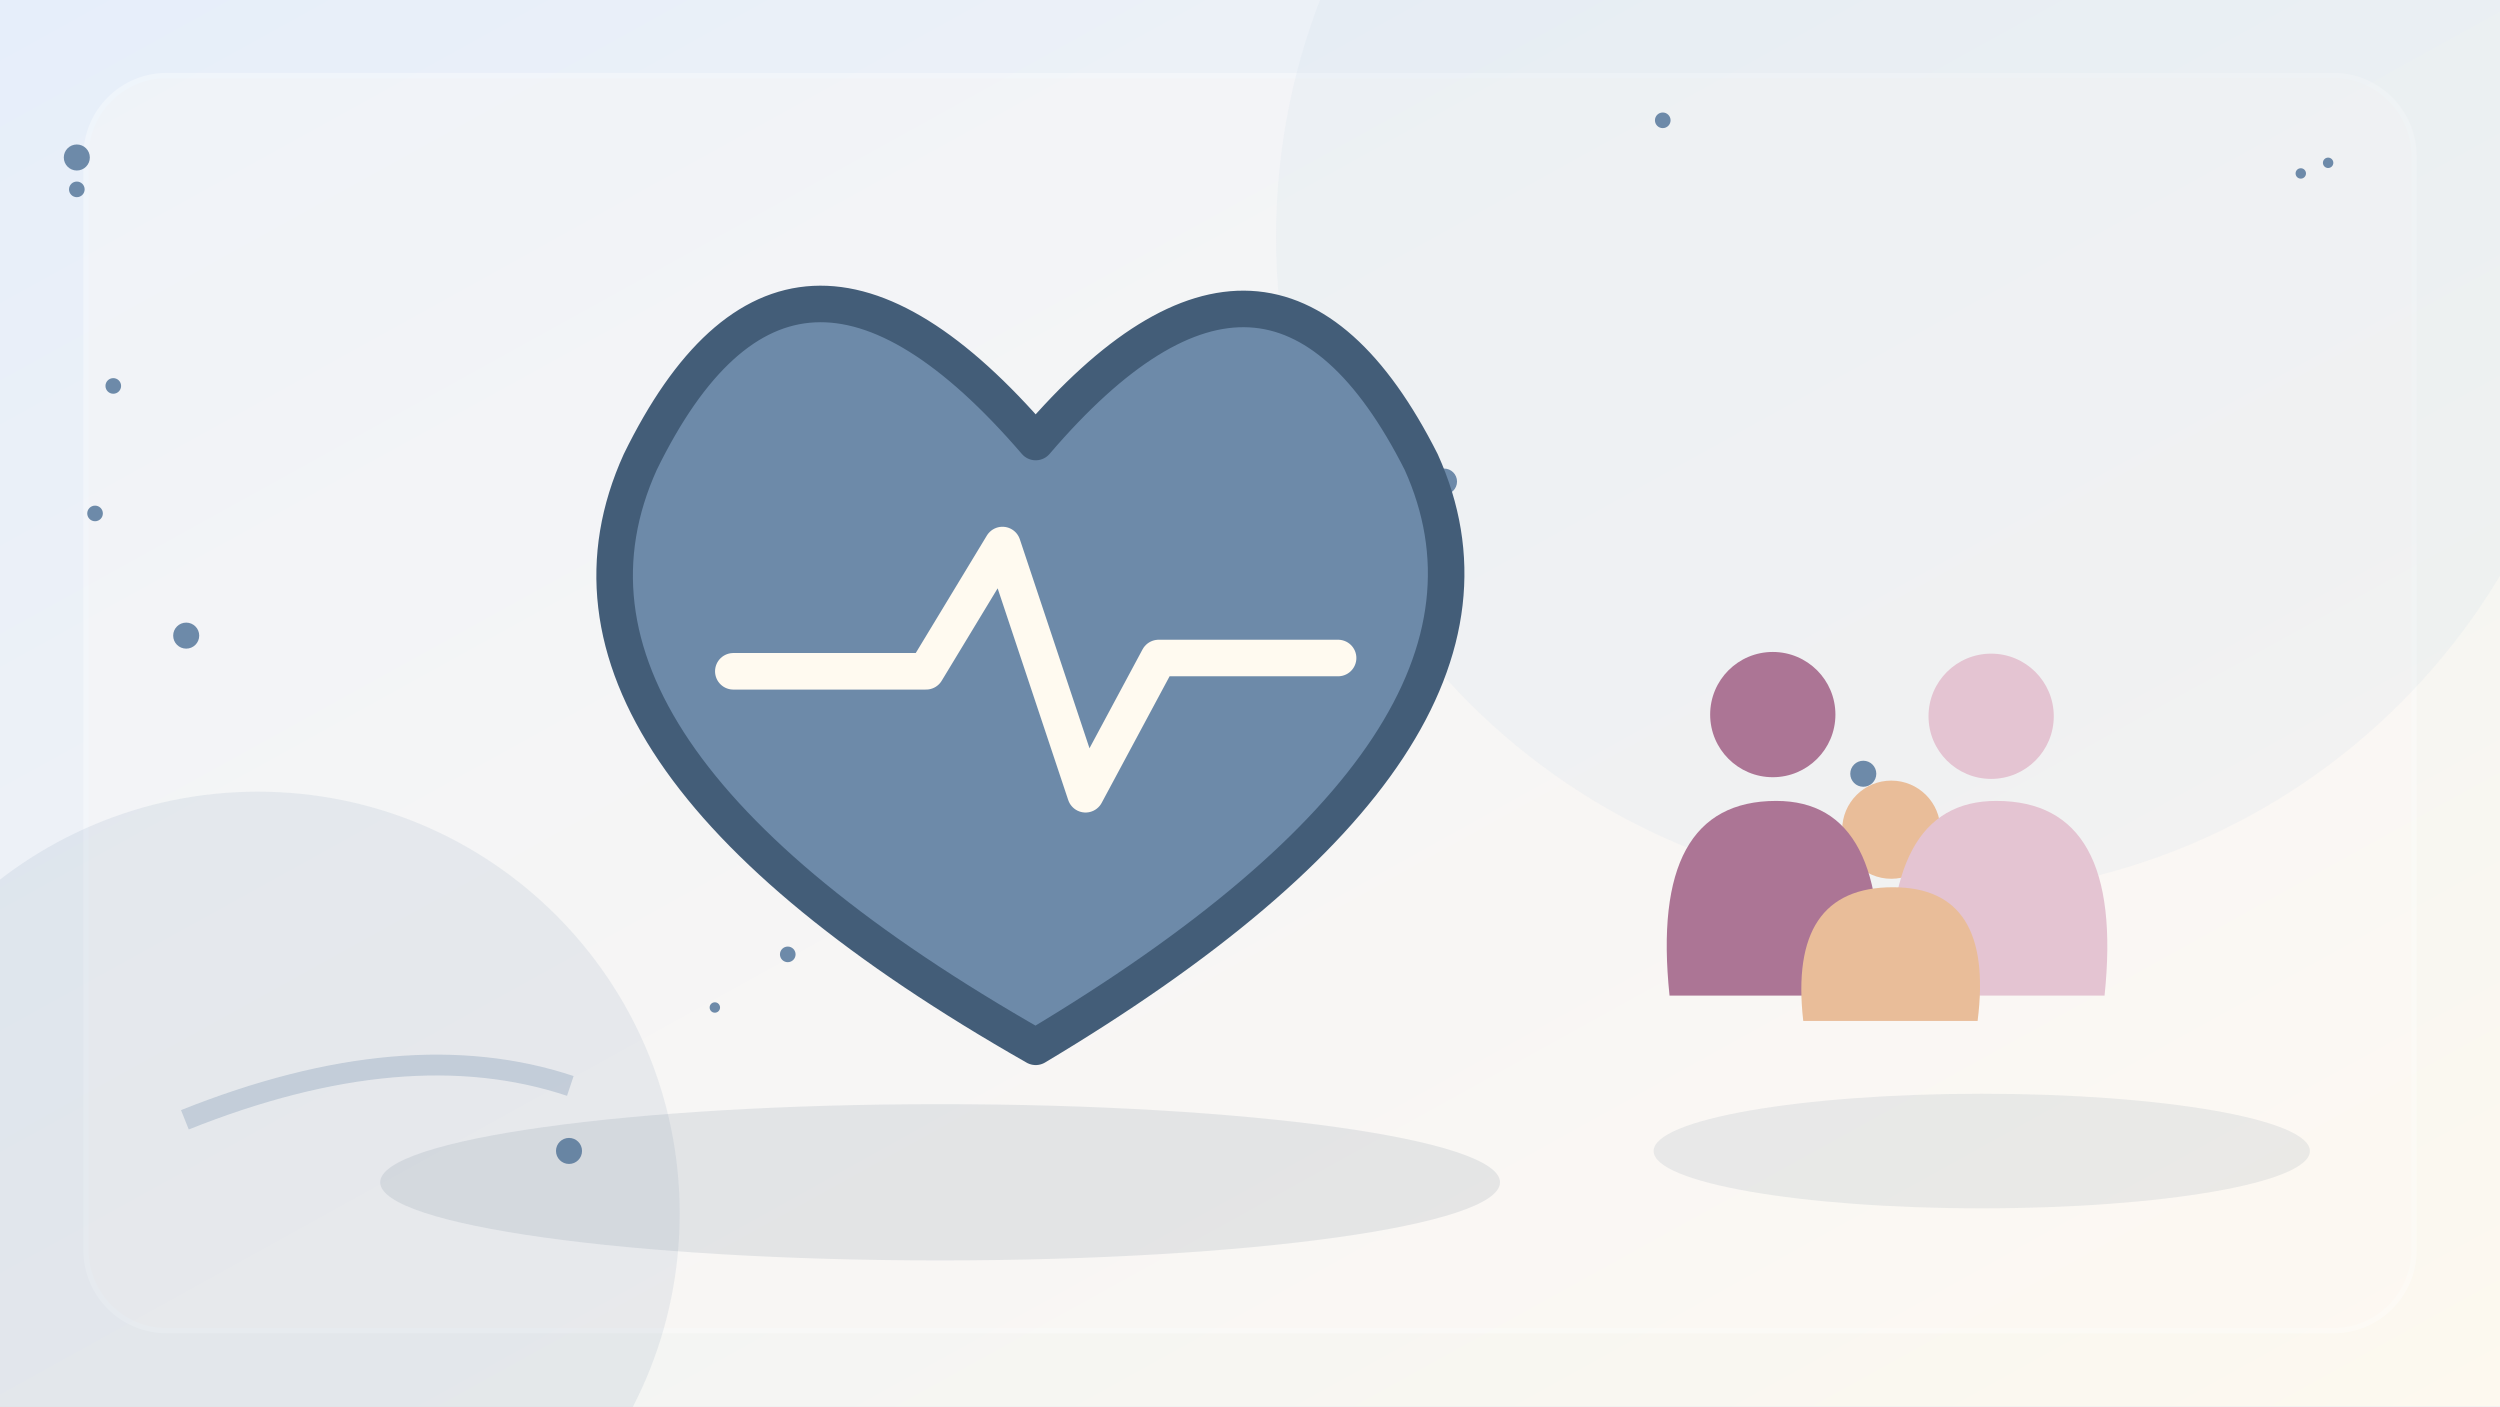
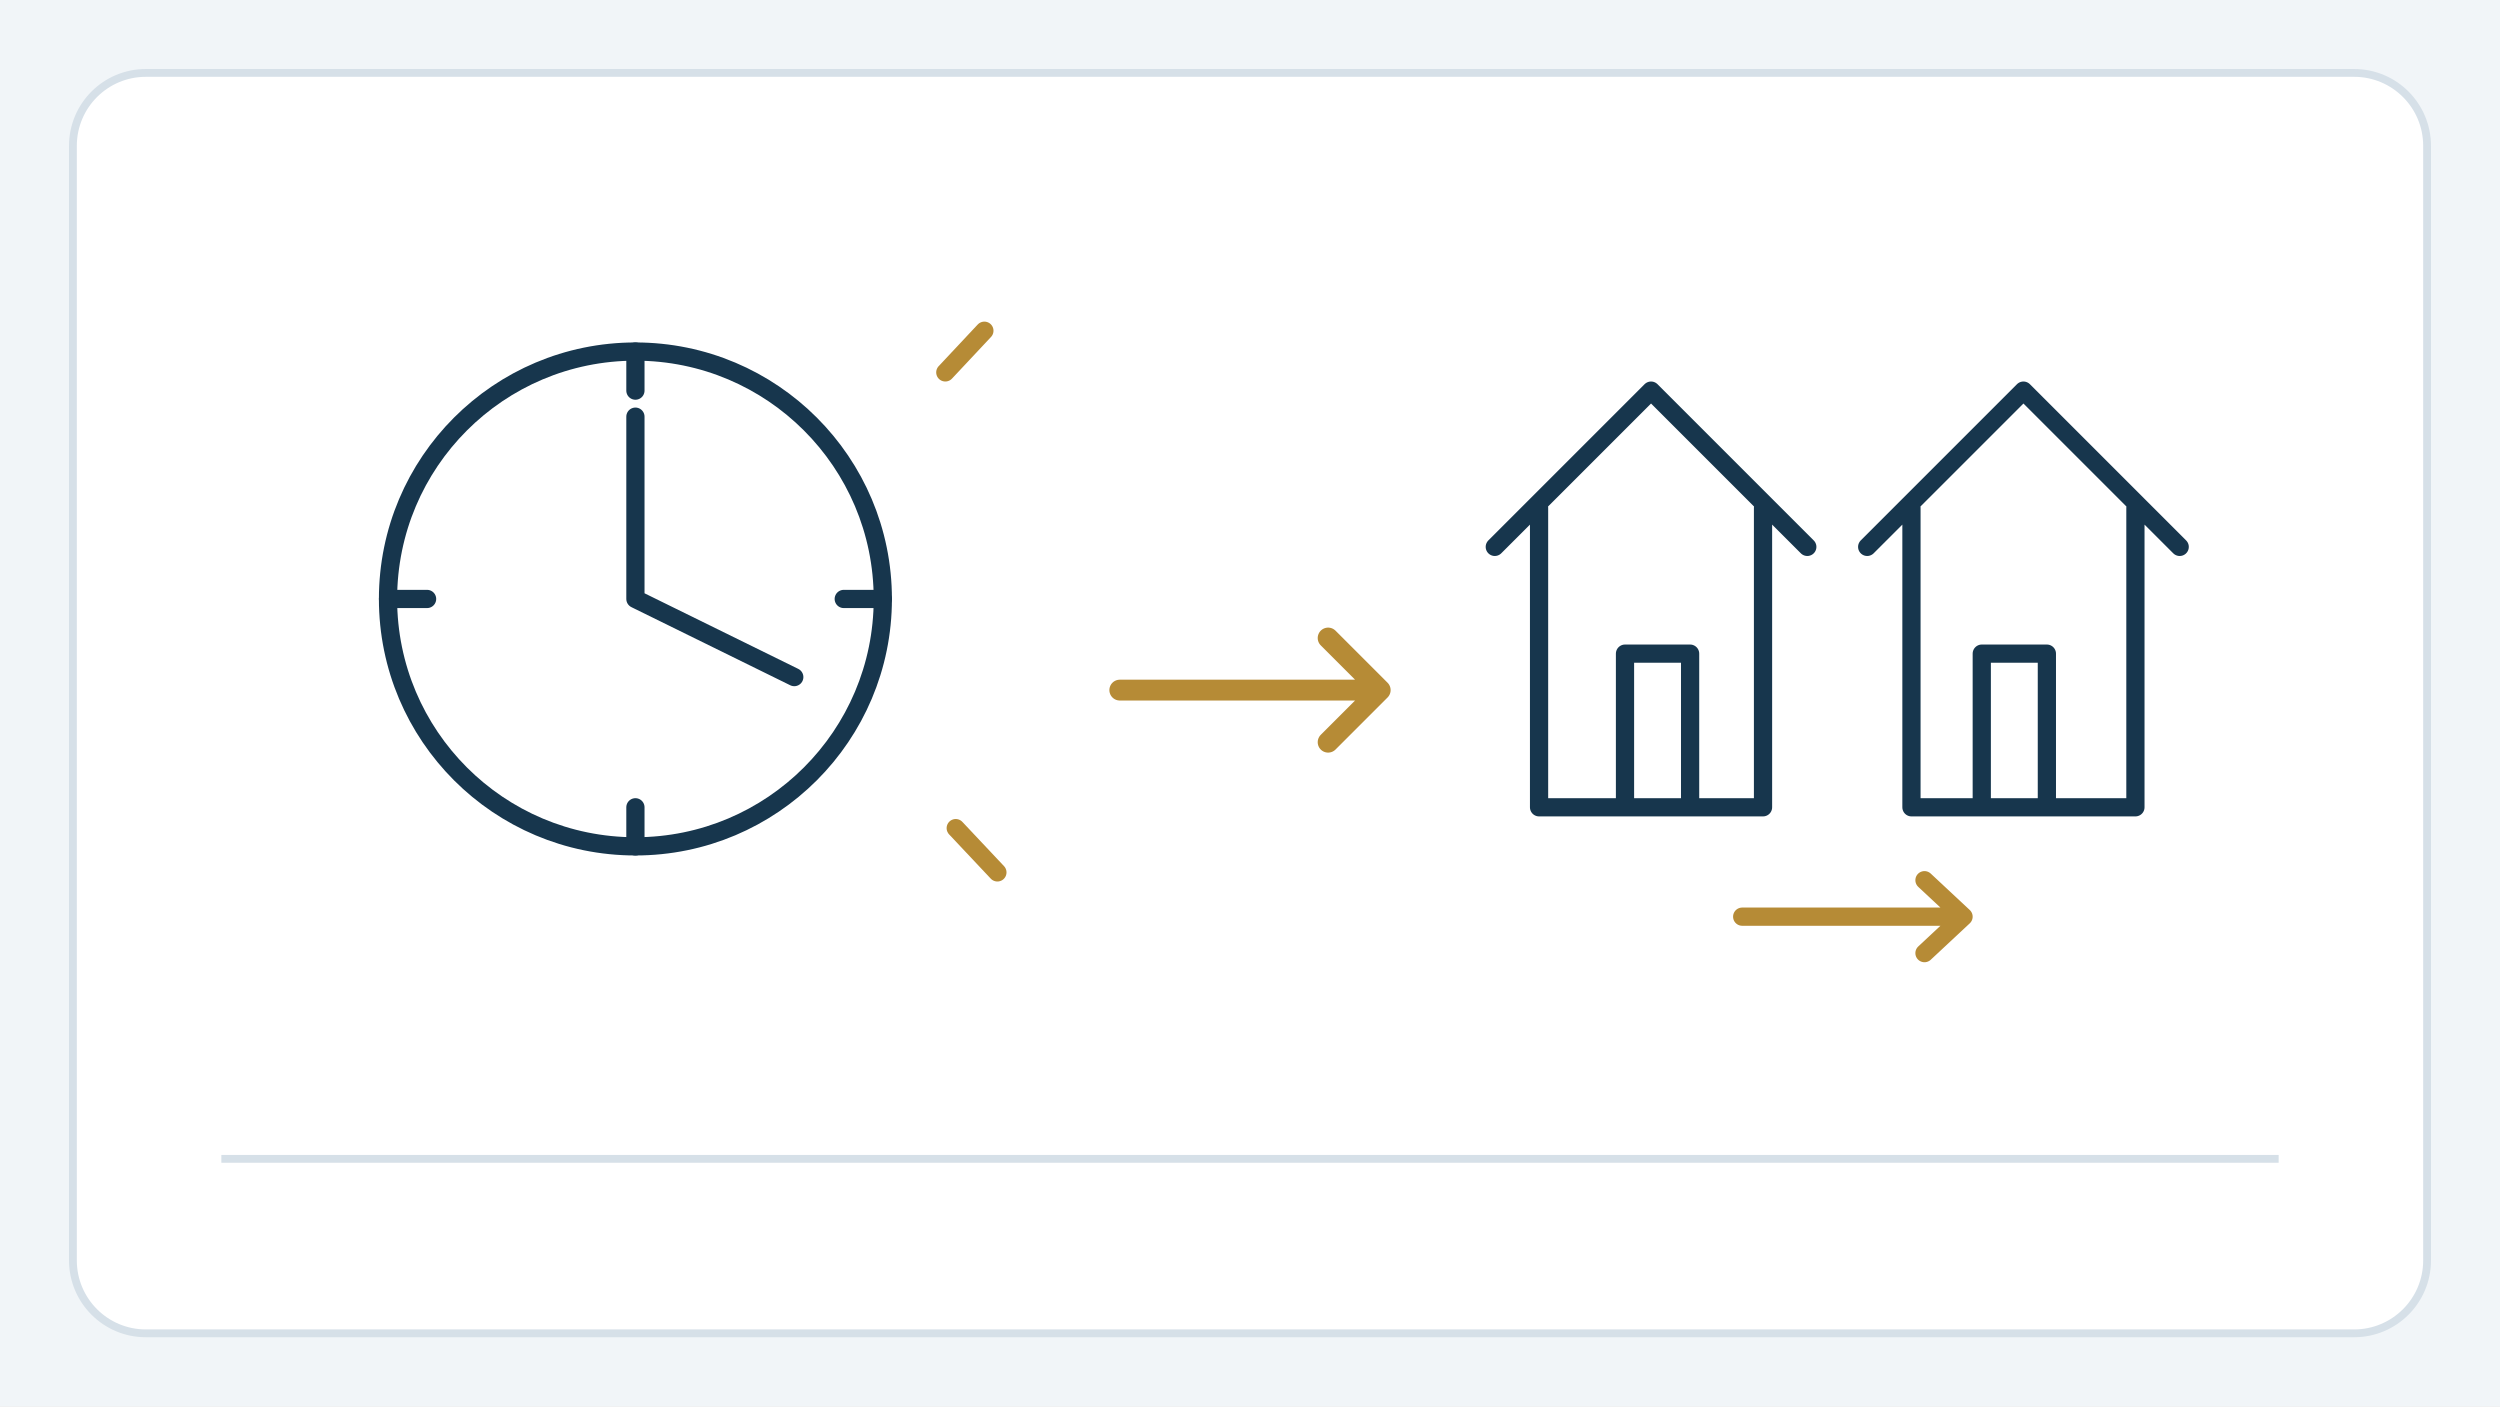
- <svg xmlns="http://www.w3.org/2000/svg" width="960" height="540" viewBox="0 0 960 540" role="img" aria-label="Autorska ilustracja: Zgoda i tempo bliskości">
-   <defs>
-     <linearGradient id="background" x1="0" y1="0" x2="1" y2="1">
-       <stop offset="0" stop-color="#e6eefa" />
-       <stop offset="1" stop-color="#fdf9ef" />
-     </linearGradient>
-   </defs>
-   <rect width="960" height="540" fill="url(#background)" />
-   <rect x="33" y="29" width="894" height="482" rx="31" fill="#fffaf7" opacity=".35" stroke="#fff" stroke-width="2" />
-   <circle cx="743" cy="91" r="253" fill="#c8d8e5" opacity=".16" />
-   <circle cx="99" cy="466" r="162" fill="#6d8aa9" opacity=".12" />
-   <circle cx="43.5" cy="148.2" r="3" fill="#6d8aa9" stroke="none" stroke-width="4" />
-   <circle cx="29.5" cy="72.72" r="3" fill="#6d8aa9" stroke="none" stroke-width="4" />
-   <circle cx="638.5" cy="46.2" r="3" fill="#6d8aa9" stroke="none" stroke-width="4" />
-   <circle cx="71.5" cy="244.08" r="5" fill="#6d8aa9" stroke="none" stroke-width="4" />
-   <circle cx="894" cy="62.52" r="2" fill="#6d8aa9" stroke="none" stroke-width="4" />
-   <circle cx="29.5" cy="60.48" r="5" fill="#6d8aa9" stroke="none" stroke-width="4" />
-   <circle cx="883.5" cy="66.6" r="2" fill="#6d8aa9" stroke="none" stroke-width="4" />
-   <circle cx="274.5" cy="386.88" r="2" fill="#6d8aa9" stroke="none" stroke-width="4" />
-   <circle cx="36.5" cy="197.16" r="3" fill="#6d8aa9" stroke="none" stroke-width="4" />
-   <circle cx="302.5" cy="366.48" r="3" fill="#6d8aa9" stroke="none" stroke-width="4" />
-   <circle cx="554.5" cy="184.92" r="5" fill="#6d8aa9" stroke="none" stroke-width="4" />
-   <circle cx="715.5" cy="297.12" r="5" fill="#6d8aa9" stroke="none" stroke-width="4" />
-   <circle cx="281.5" cy="166.56" r="4" fill="#6d8aa9" stroke="none" stroke-width="4" />
-   <circle cx="218.5" cy="441.96" r="5" fill="#6d8aa9" stroke="none" stroke-width="4" />
-   <circle cx="400.5" cy="393" r="4" fill="#6d8aa9" stroke="none" stroke-width="4" />
-   <ellipse cx="361" cy="454" rx="215" ry="30" fill="#435d78" opacity=".12" />
-   <ellipse cx="761" cy="442" rx="126" ry="22" fill="#435d78" opacity=".10" />
-   <g transform="translate(191 60) scale(1.276)">
-     <path d="M162 268Q4 178 43 92Q88 0 162 86Q233 3 278 92Q316 176 162 268Z" fill="#6d8aa9" stroke="#435d78" stroke-width="11" stroke-linejoin="round" stroke-linecap="round" />
-     <path d="M71 155h58l23-38 25 75 22-41h54" fill="none" stroke="#fffaf0" stroke-width="11" stroke-linejoin="round" stroke-linecap="round" />
+ <svg xmlns="http://www.w3.org/2000/svg" width="960" height="540" viewBox="0 0 960 540" role="img" aria-label="Zgoda i tempo bliskości — czas i dwa domy">
+   <rect width="960" height="540" fill="#f1f5f8" />
+   <rect x="28" y="28" width="904" height="484" rx="28" fill="#fff" stroke="#d6e0e8" stroke-width="3" />
+   <g transform="translate(89 85)">
+     <circle cx="155" cy="145" r="95" fill="none" stroke="#17364d" stroke-width="7" />
+     <path d="M155 145V75 M155 145L216 175 M155 50V65 M250 145H235 M155 240V225 M60 145H75" fill="none" stroke="#17364d" stroke-width="7" stroke-linecap="round" stroke-linejoin="round" />
+     <path d="M274 58L289 42 M278 233L294 250" fill="none" stroke="#b68b36" stroke-width="7" stroke-linecap="round" stroke-linejoin="round" />
  </g>
-   <g transform="translate(619 212) scale(0.650)">
-     <circle cx="95" cy="96" r="37" fill="#ac7595" stroke="none" stroke-width="4" />
-     <circle cx="224" cy="97" r="37" fill="#e4c4d2" stroke="none" stroke-width="4" />
-     <circle cx="165" cy="164" r="29" fill="#e9bd99" stroke="none" stroke-width="4" />
-     <path d="M34 262q-12-115 63-115q68 0 60 115" fill="#ac7595" stroke="none" stroke-width="5" stroke-linejoin="round" stroke-linecap="round" />
-     <path d="M165 262q-6-115 62-115q76 0 64 115" fill="#e4c4d2" stroke="none" stroke-width="5" stroke-linejoin="round" stroke-linecap="round" />
-     <path d="M113 277q-9-79 53-79q60 0 50 79" fill="#e9bd99" stroke="none" stroke-width="5" stroke-linejoin="round" stroke-linecap="round" />
+   <g transform="translate(539 85)">
+     <path d="M35 125L95 65L155 125 M52 110V225H138V110 M85 225V166H110V225 M178 125L238 65L298 125 M195 110V225H281V110 M222 225V166H247V225" fill="none" stroke="#17364d" stroke-width="7" stroke-linecap="round" stroke-linejoin="round" />
+     <path d="M130 267H215 M200 253L215 267L200 281" fill="none" stroke="#b68b36" stroke-width="7" stroke-linecap="round" stroke-linejoin="round" />
  </g>
-   <path d="M71 430q85-34 148-13" fill="none" stroke="#6d8aa9" opacity=".29" stroke-width="8" />
+   <path d="M430 265H530 M510 245L530 265L510 285" fill="none" stroke="#b68b36" stroke-width="8" stroke-linecap="round" stroke-linejoin="round" />
+   <path d="M85 445H875" fill="none" stroke="#d6e0e8" stroke-width="3" />
</svg>
